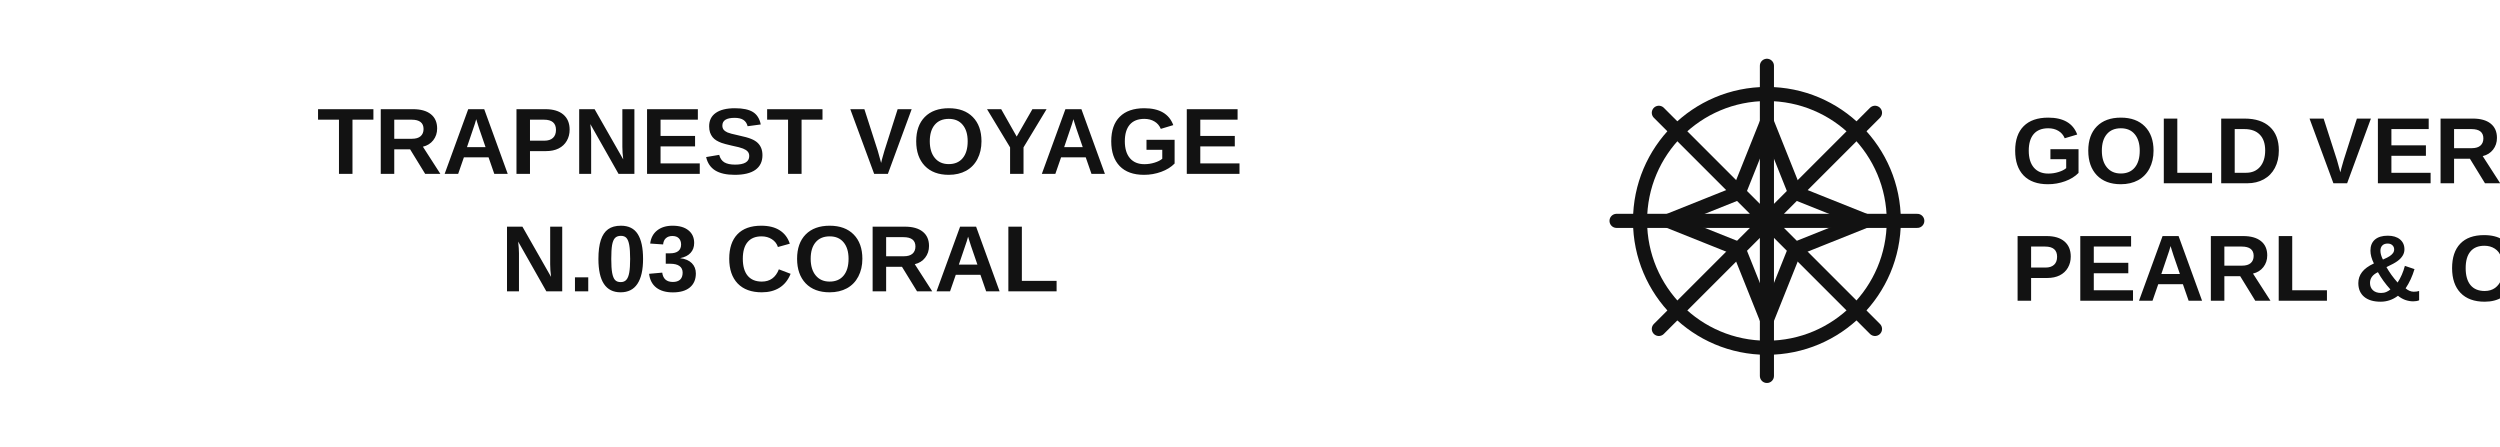
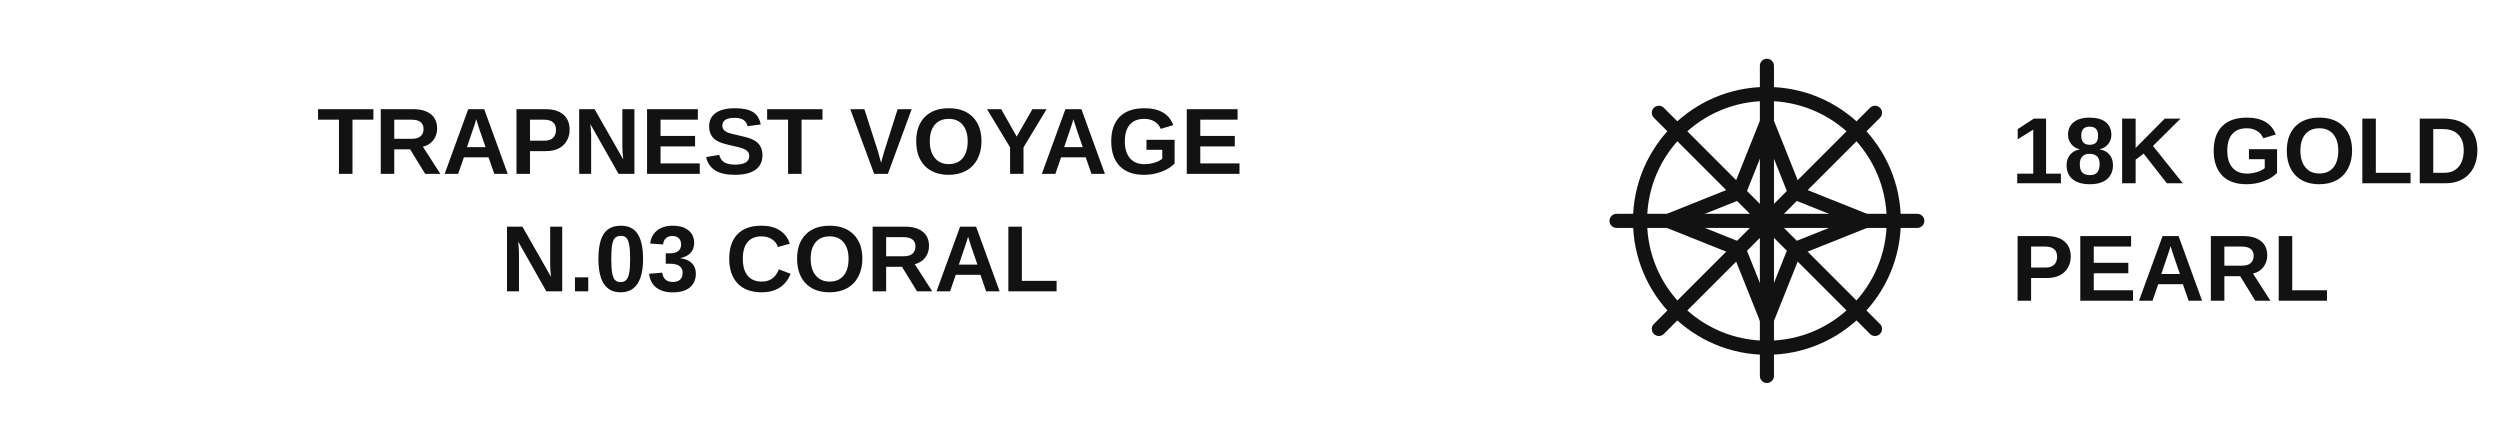
<svg xmlns="http://www.w3.org/2000/svg" width="532" height="95" viewBox="0 0 532 95">
  <g fill="#121212" font-family="Arial Black, Arial, sans-serif" font-weight="900">
    <text x="166" y="37" font-size="20" text-anchor="middle">TRAPNEST VOYAGE</text>
    <text x="166" y="62" font-size="20" text-anchor="middle">N.03 CORAL</text>
-     <text x="428" y="39" font-size="20">GOLD VERMEIL</text>
-     <text x="428" y="64" font-size="20">PEARL &amp; CHAIN</text>
+     <text x="428" y="39" font-size="20">18K GOLD</text>
+     <text x="428" y="64" font-size="20">PEARL</text>
  </g>
  <g fill="none" stroke="#121212" stroke-width="3" stroke-linecap="round" stroke-linejoin="round">
    <circle cx="376" cy="47" r="27" />
    <path d="M376 14v66M344 47h64M353 24l46 46M399 24l-46 46" />
    <path d="M376 26l6 15 15 6-15 6-6 15-6-15-15-6 15-6z" />
  </g>
</svg>
